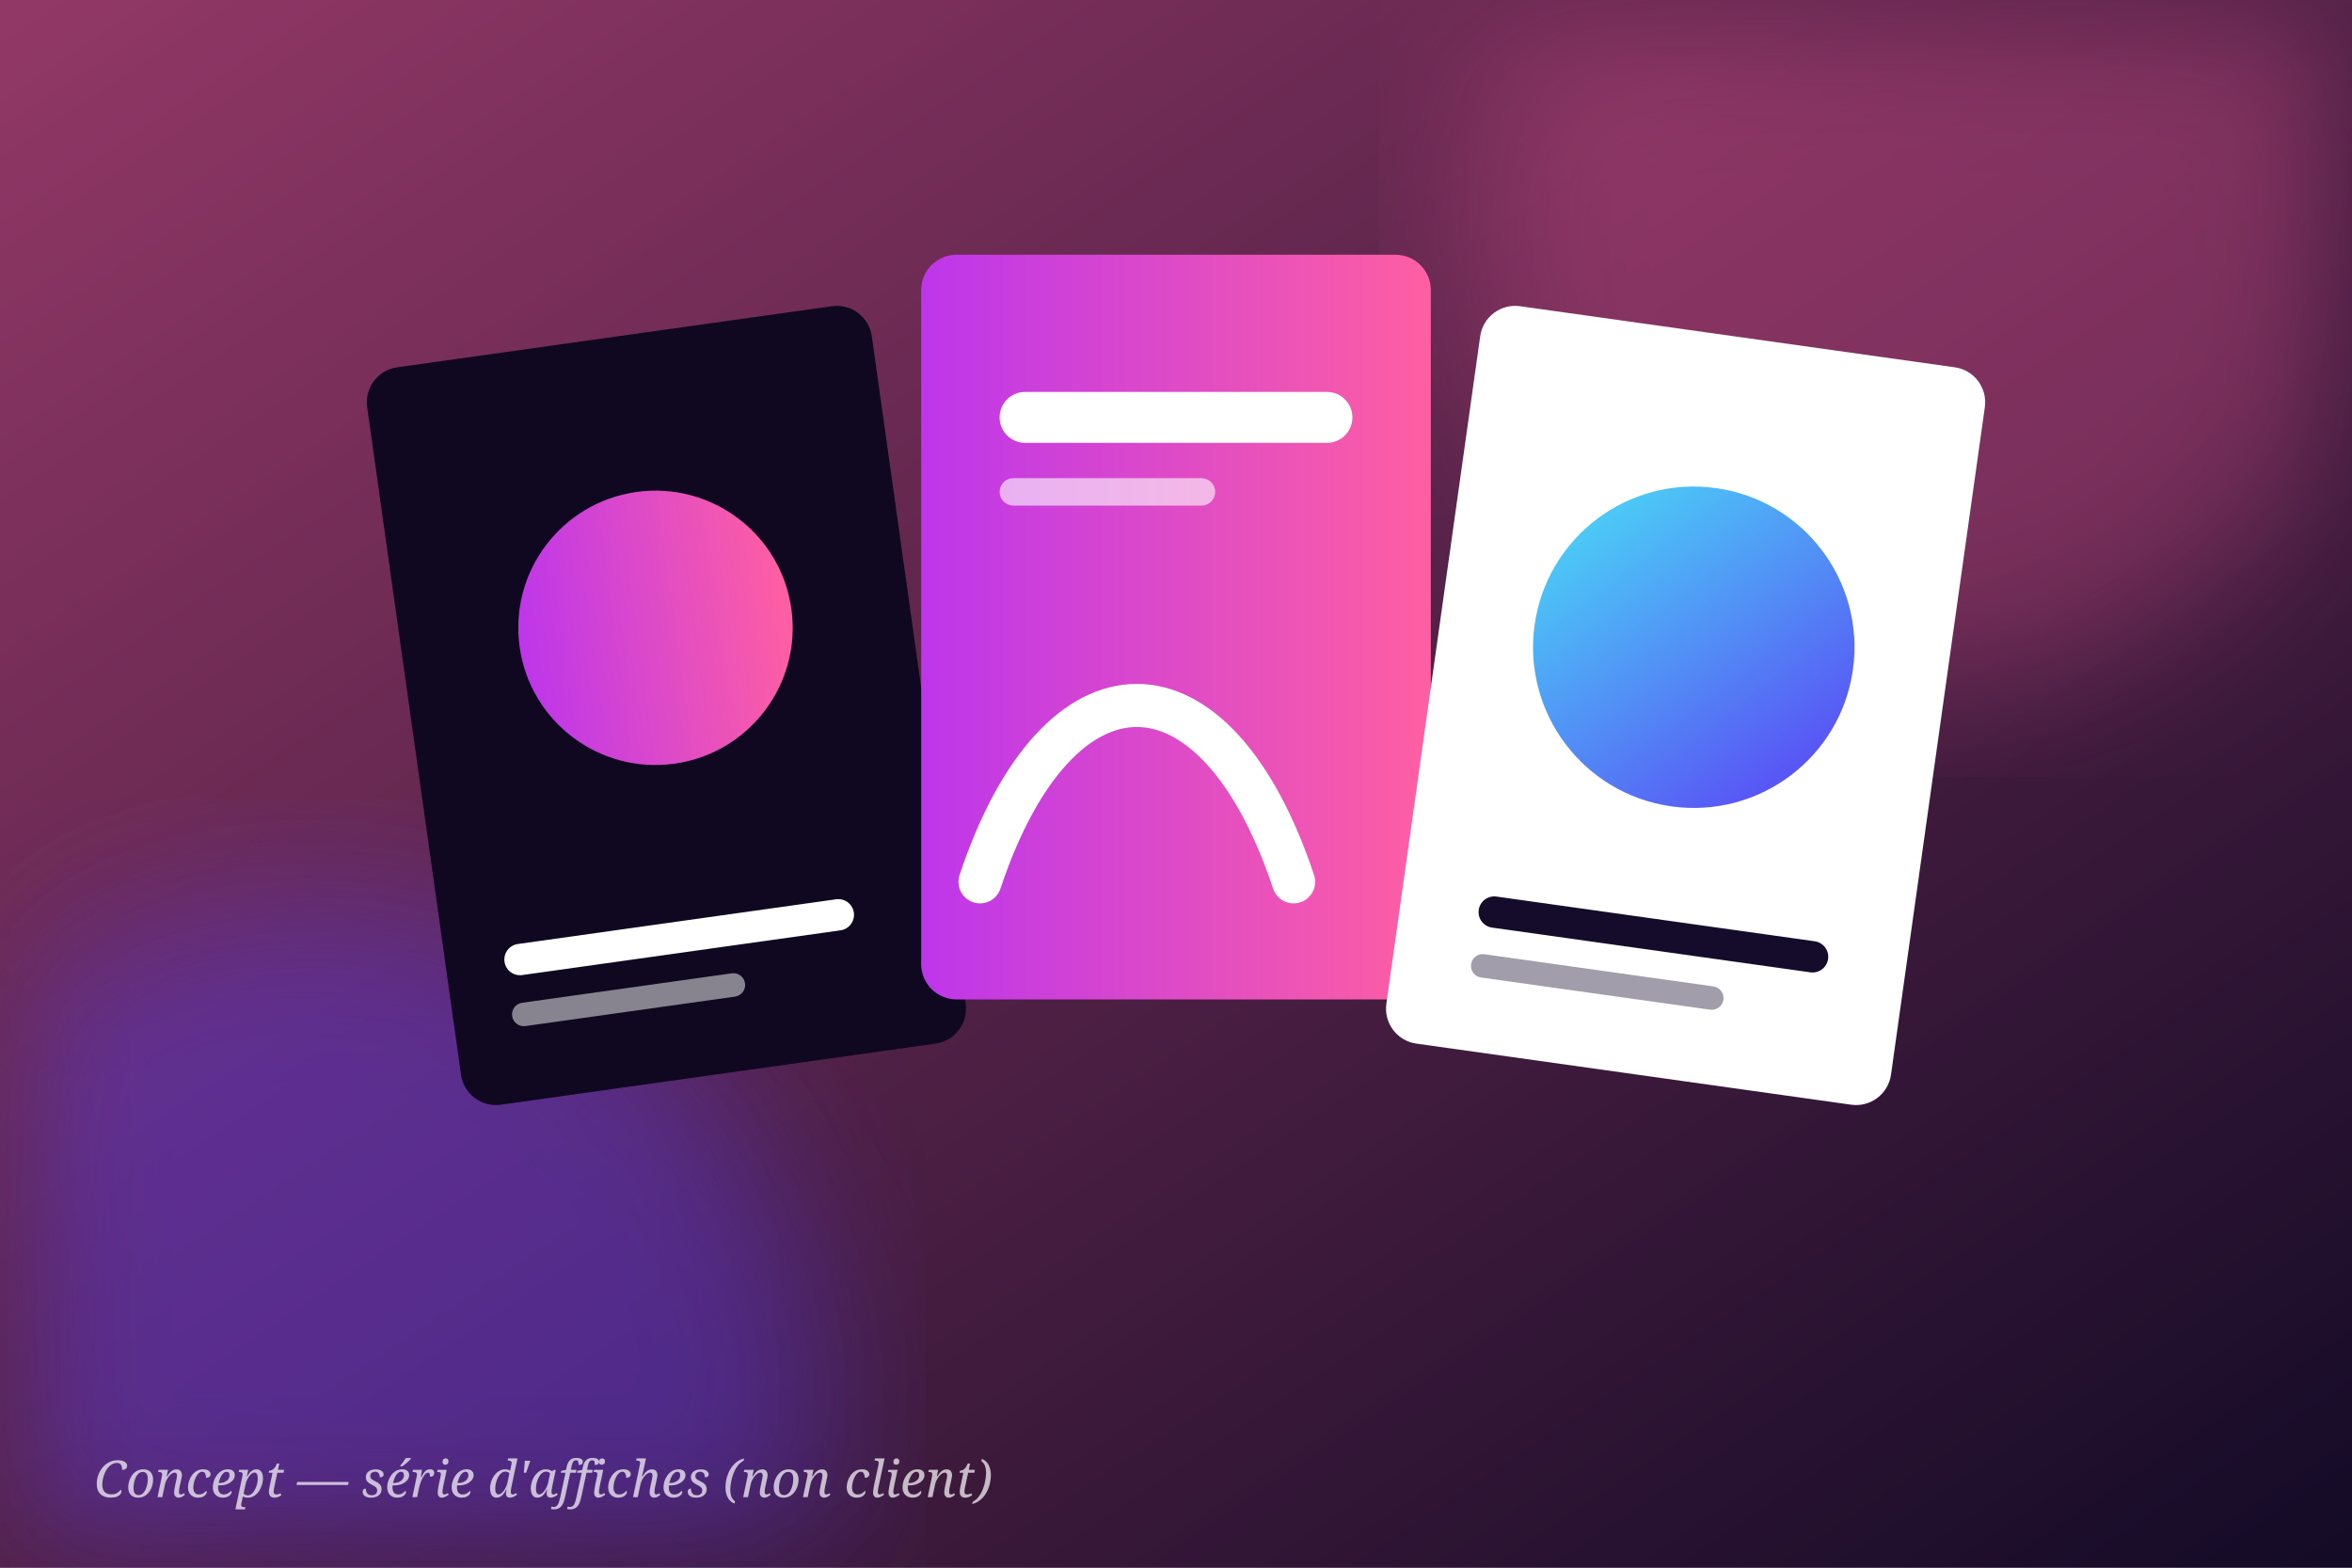
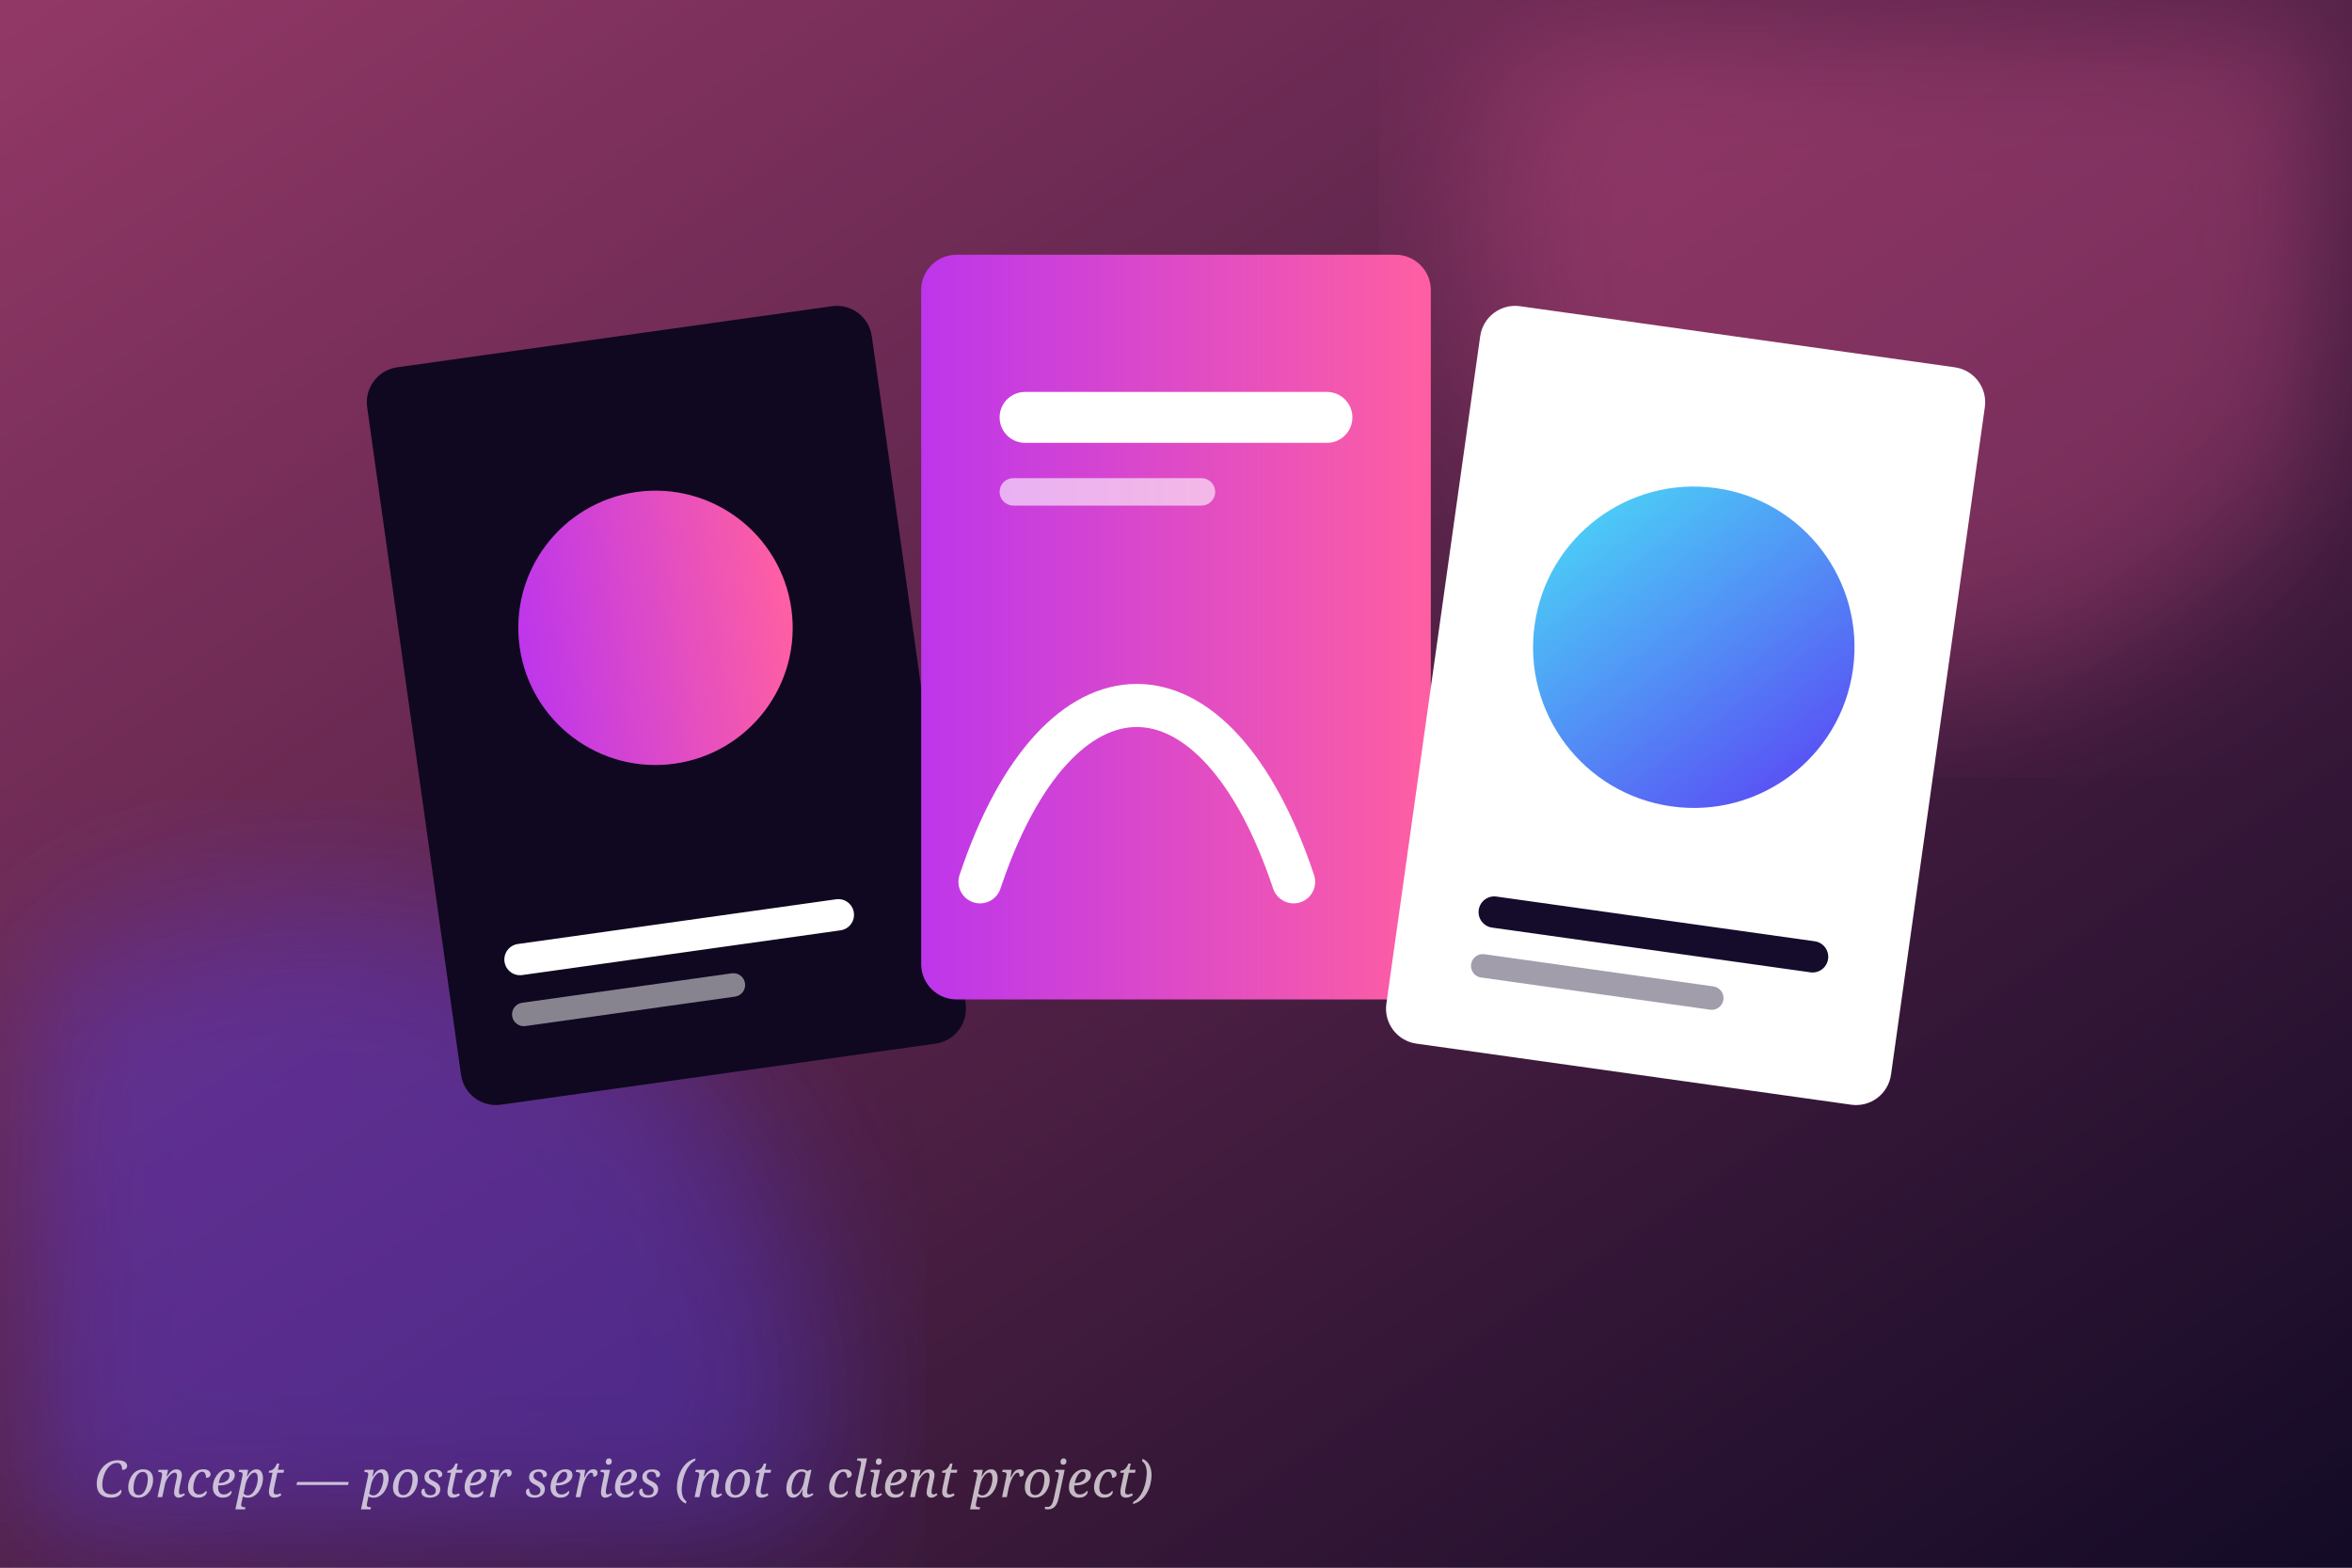
<svg xmlns="http://www.w3.org/2000/svg" viewBox="0 0 1200 800" width="1200" height="800" role="img">
  <defs>
    <linearGradient id="g" x1="0" y1="0" x2="1" y2="1">
      <stop offset="0" stop-color="#ff5fa2" />
      <stop offset="1" stop-color="#150c2c" />
    </linearGradient>
    <linearGradient id="a" x1="0" y1="0" x2="1" y2="0">
      <stop offset="0" stop-color="#bd36eb" />
      <stop offset="1" stop-color="#ff5fa2" />
    </linearGradient>
    <linearGradient id="c" x1="0" y1="0" x2="1" y2="1">
      <stop offset="0" stop-color="#49e1f6" />
      <stop offset="1" stop-color="#5b3df5" />
    </linearGradient>
    <filter id="b">
      <feGaussianBlur stdDeviation="40" />
    </filter>
  </defs>
  <rect width="1200" height="800" fill="#0f0820" />
  <rect width="1200" height="800" fill="url(#g)" opacity=".55" />
  <circle cx="980" cy="120" r="230" fill="#ff5fa2" opacity=".28" filter="url(#b)" />
  <circle cx="160" cy="720" r="260" fill="#5b3df5" opacity=".4" filter="url(#b)" />
  <g transform="rotate(-8 340 360)">
    <rect x="210" y="170" width="260" height="380" rx="18" fill="#0f0820" />
    <circle cx="340" cy="320" r="70" fill="url(#a)" />
    <rect x="240" y="470" width="180" height="16" rx="8" fill="#fff" />
    <rect x="240" y="500" width="120" height="12" rx="6" fill="#fff" fill-opacity=".5" />
  </g>
  <g transform="rotate(0 600 320)">
    <rect x="470" y="130" width="260" height="380" rx="18" fill="url(#a)" />
    <path d="M500 450c40-120 120-120 160 0" stroke="#fff" stroke-width="22" fill="none" stroke-linecap="round" />
    <rect x="510" y="200" width="180" height="26" rx="13" fill="#fff" />
    <rect x="510" y="244" width="110" height="14" rx="7" fill="#fff" fill-opacity=".6" />
  </g>
  <g transform="rotate(8 860 360)">
    <rect x="730" y="170" width="260" height="380" rx="18" fill="#fff" />
    <circle cx="860" cy="330" r="82" fill="url(#c)" />
    <rect x="770" y="470" width="180" height="16" rx="8" fill="#150c2c" />
    <rect x="770" y="500" width="130" height="12" rx="6" fill="#150c2c" fill-opacity=".4" />
  </g>
-   <text x="48" y="764" fill="#fff" fill-opacity=".7" font-family="Georgia,serif" font-style="italic" font-size="26">Concept — série d'affiches (non client)</text>
+   <text x="48" y="764" fill="#fff" fill-opacity=".7" font-family="Georgia,serif" font-style="italic" font-size="26">Concept — poster series (not a client project)</text>
</svg>
